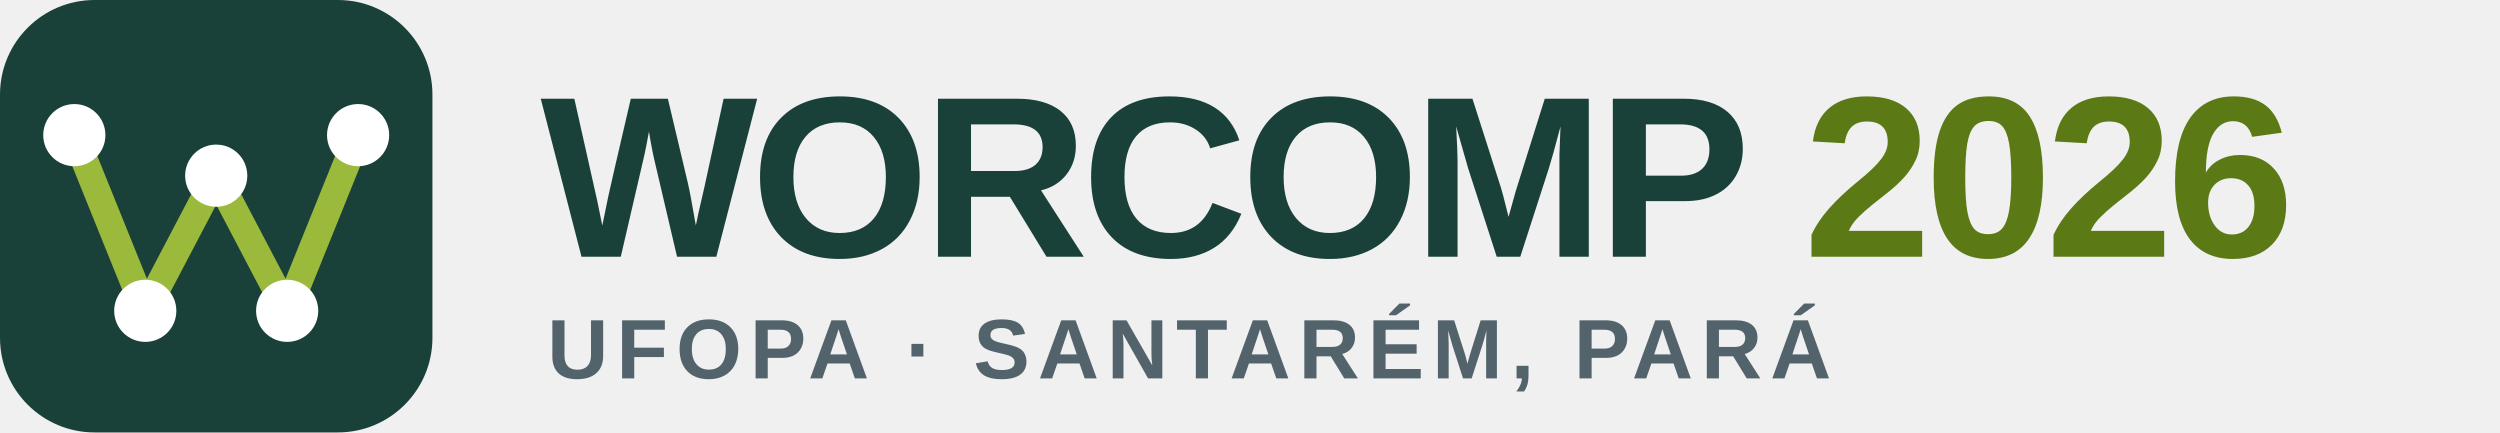
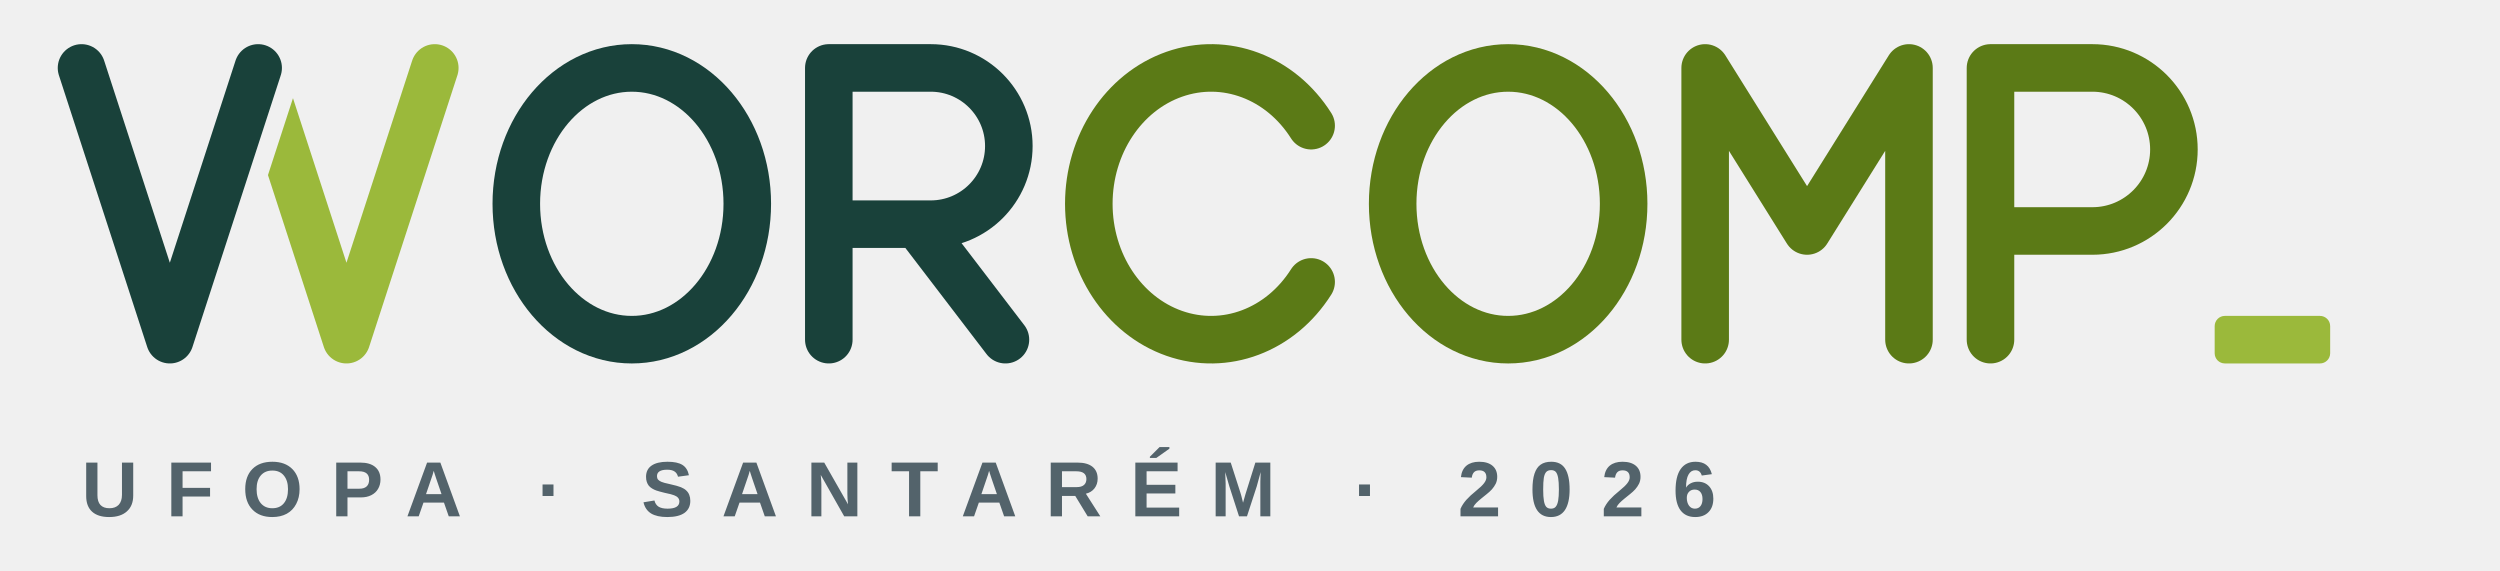
- <svg xmlns="http://www.w3.org/2000/svg" viewBox="0 0 370 64" role="img" aria-label="WORCOMP 2026">
-   <rect width="64" height="64" rx="14" fill="#19413a" />
-   <path d="M11 20l10.5 26L32 26l10.5 20L53 20" fill="none" stroke="#9bb93b" stroke-width="4" stroke-linecap="round" stroke-linejoin="round" />
-   <g fill="#ffffff">
-     <circle cx="11" cy="20" r="4.6" />
-     <circle cx="32" cy="26" r="4.6" />
-     <circle cx="53" cy="20" r="4.6" />
-     <circle cx="21.5" cy="46" r="4.6" />
-     <circle cx="42.5" cy="46" r="4.6" />
+ <svg xmlns="http://www.w3.org/2000/svg" viewBox="0 0 368 84" role="img" aria-label="WORCOMP 2026">
+   <g fill="none" stroke-width="7" stroke-linecap="round" stroke-linejoin="round" transform="translate(12 10)">
+     <mask id="corte" maskUnits="userSpaceOnUse" x="-10" y="-10" width="80" height="60">
+       <rect x="-10" y="-10" width="80" height="60" fill="#fff" />
+       <path d="M0 0l13 40L26 0" fill="none" stroke="#000" stroke-width="12.5" stroke-linecap="round" stroke-linejoin="round" />
+     </mask>
+     <path d="M26 0l13 40L52 0" stroke="#9bb93b" mask="url(#corte)" />
+     <path d="M0 0l13 40L26 0" stroke="#19413a" />
+     <path transform="translate(64 0)" d="M17 0a17 20 0 1 0 0 40a17 20 0 1 0 0-40z" stroke="#19413a" />
+     <path transform="translate(110 0)" d="M0 40V0h15a11.5 11.5 0 0 1 0 23H0m13 0l13 17" stroke="#19413a" />
+     <path transform="translate(150 0)" d="M31 8.5A18 20 0 1 0 31 31.5" stroke="#5b7a16" />
+     <path transform="translate(193 0)" d="M17 0a17 20 0 1 0 0 40a17 20 0 1 0 0-40z" stroke="#5b7a16" />
+     <path transform="translate(239 0)" d="M0 40V0l15 24L30 0v40" stroke="#5b7a16" />
+     <path transform="translate(281 0)" d="M0 40V0h15a12 12 0 0 1 0 24H0" stroke="#5b7a16" />
+     <rect x="314" y="36.5" width="17" height="7" rx="1.5" fill="#9bb93b" stroke="none" />
  </g>
-   <text x="80" y="38" font-family="'Fira Sans', 'Helvetica Neue', Arial, sans-serif" font-size="34" font-weight="800" letter-spacing="-1" fill="#19413a">WORCOMP <tspan fill="#5b7a16">2026</tspan>
-   </text>
-   <text x="81" y="56" font-family="'Fira Sans', 'Helvetica Neue', Arial, sans-serif" font-size="12.5" font-weight="600" letter-spacing="1.2" fill="#53636b">UFOPA · SANTARÉM, PARÁ</text>
+   <text x="12" y="76" font-family="'Fira Sans', 'Helvetica Neue', Arial, sans-serif" font-size="11.5" font-weight="700" letter-spacing="4.15" fill="#53636b">UFOPA · SANTARÉM · 2026</text>
</svg>
